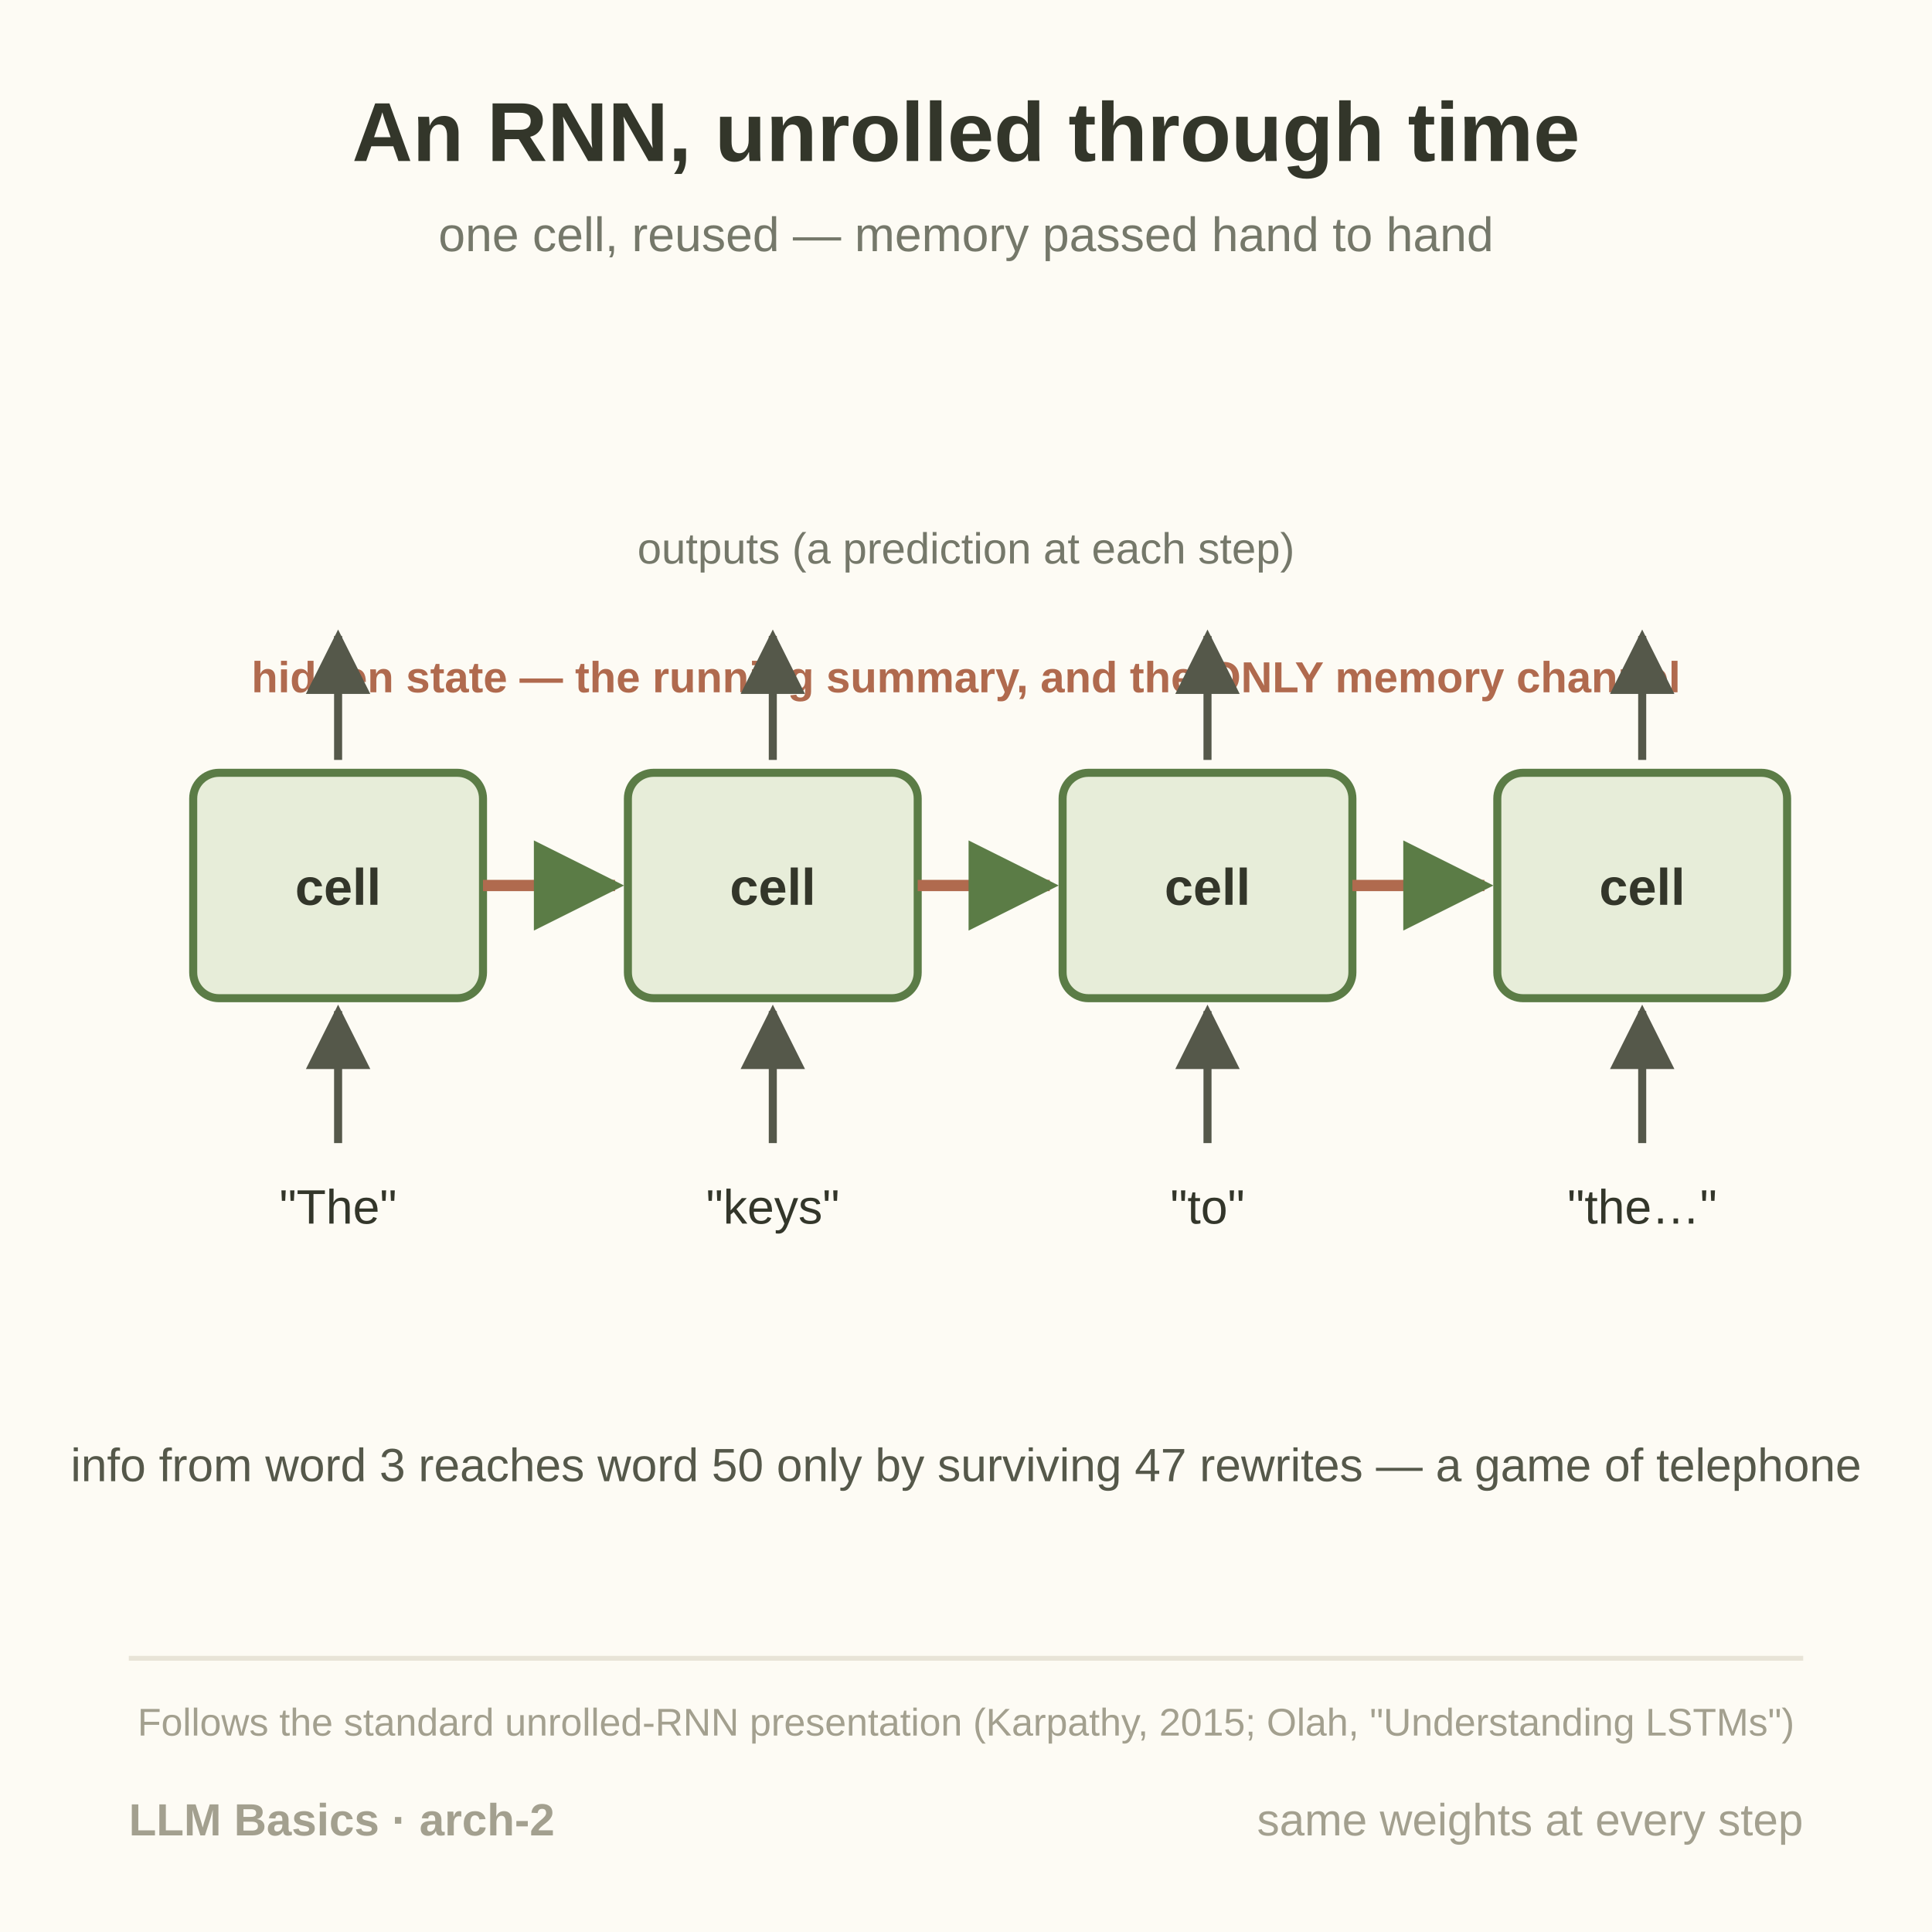
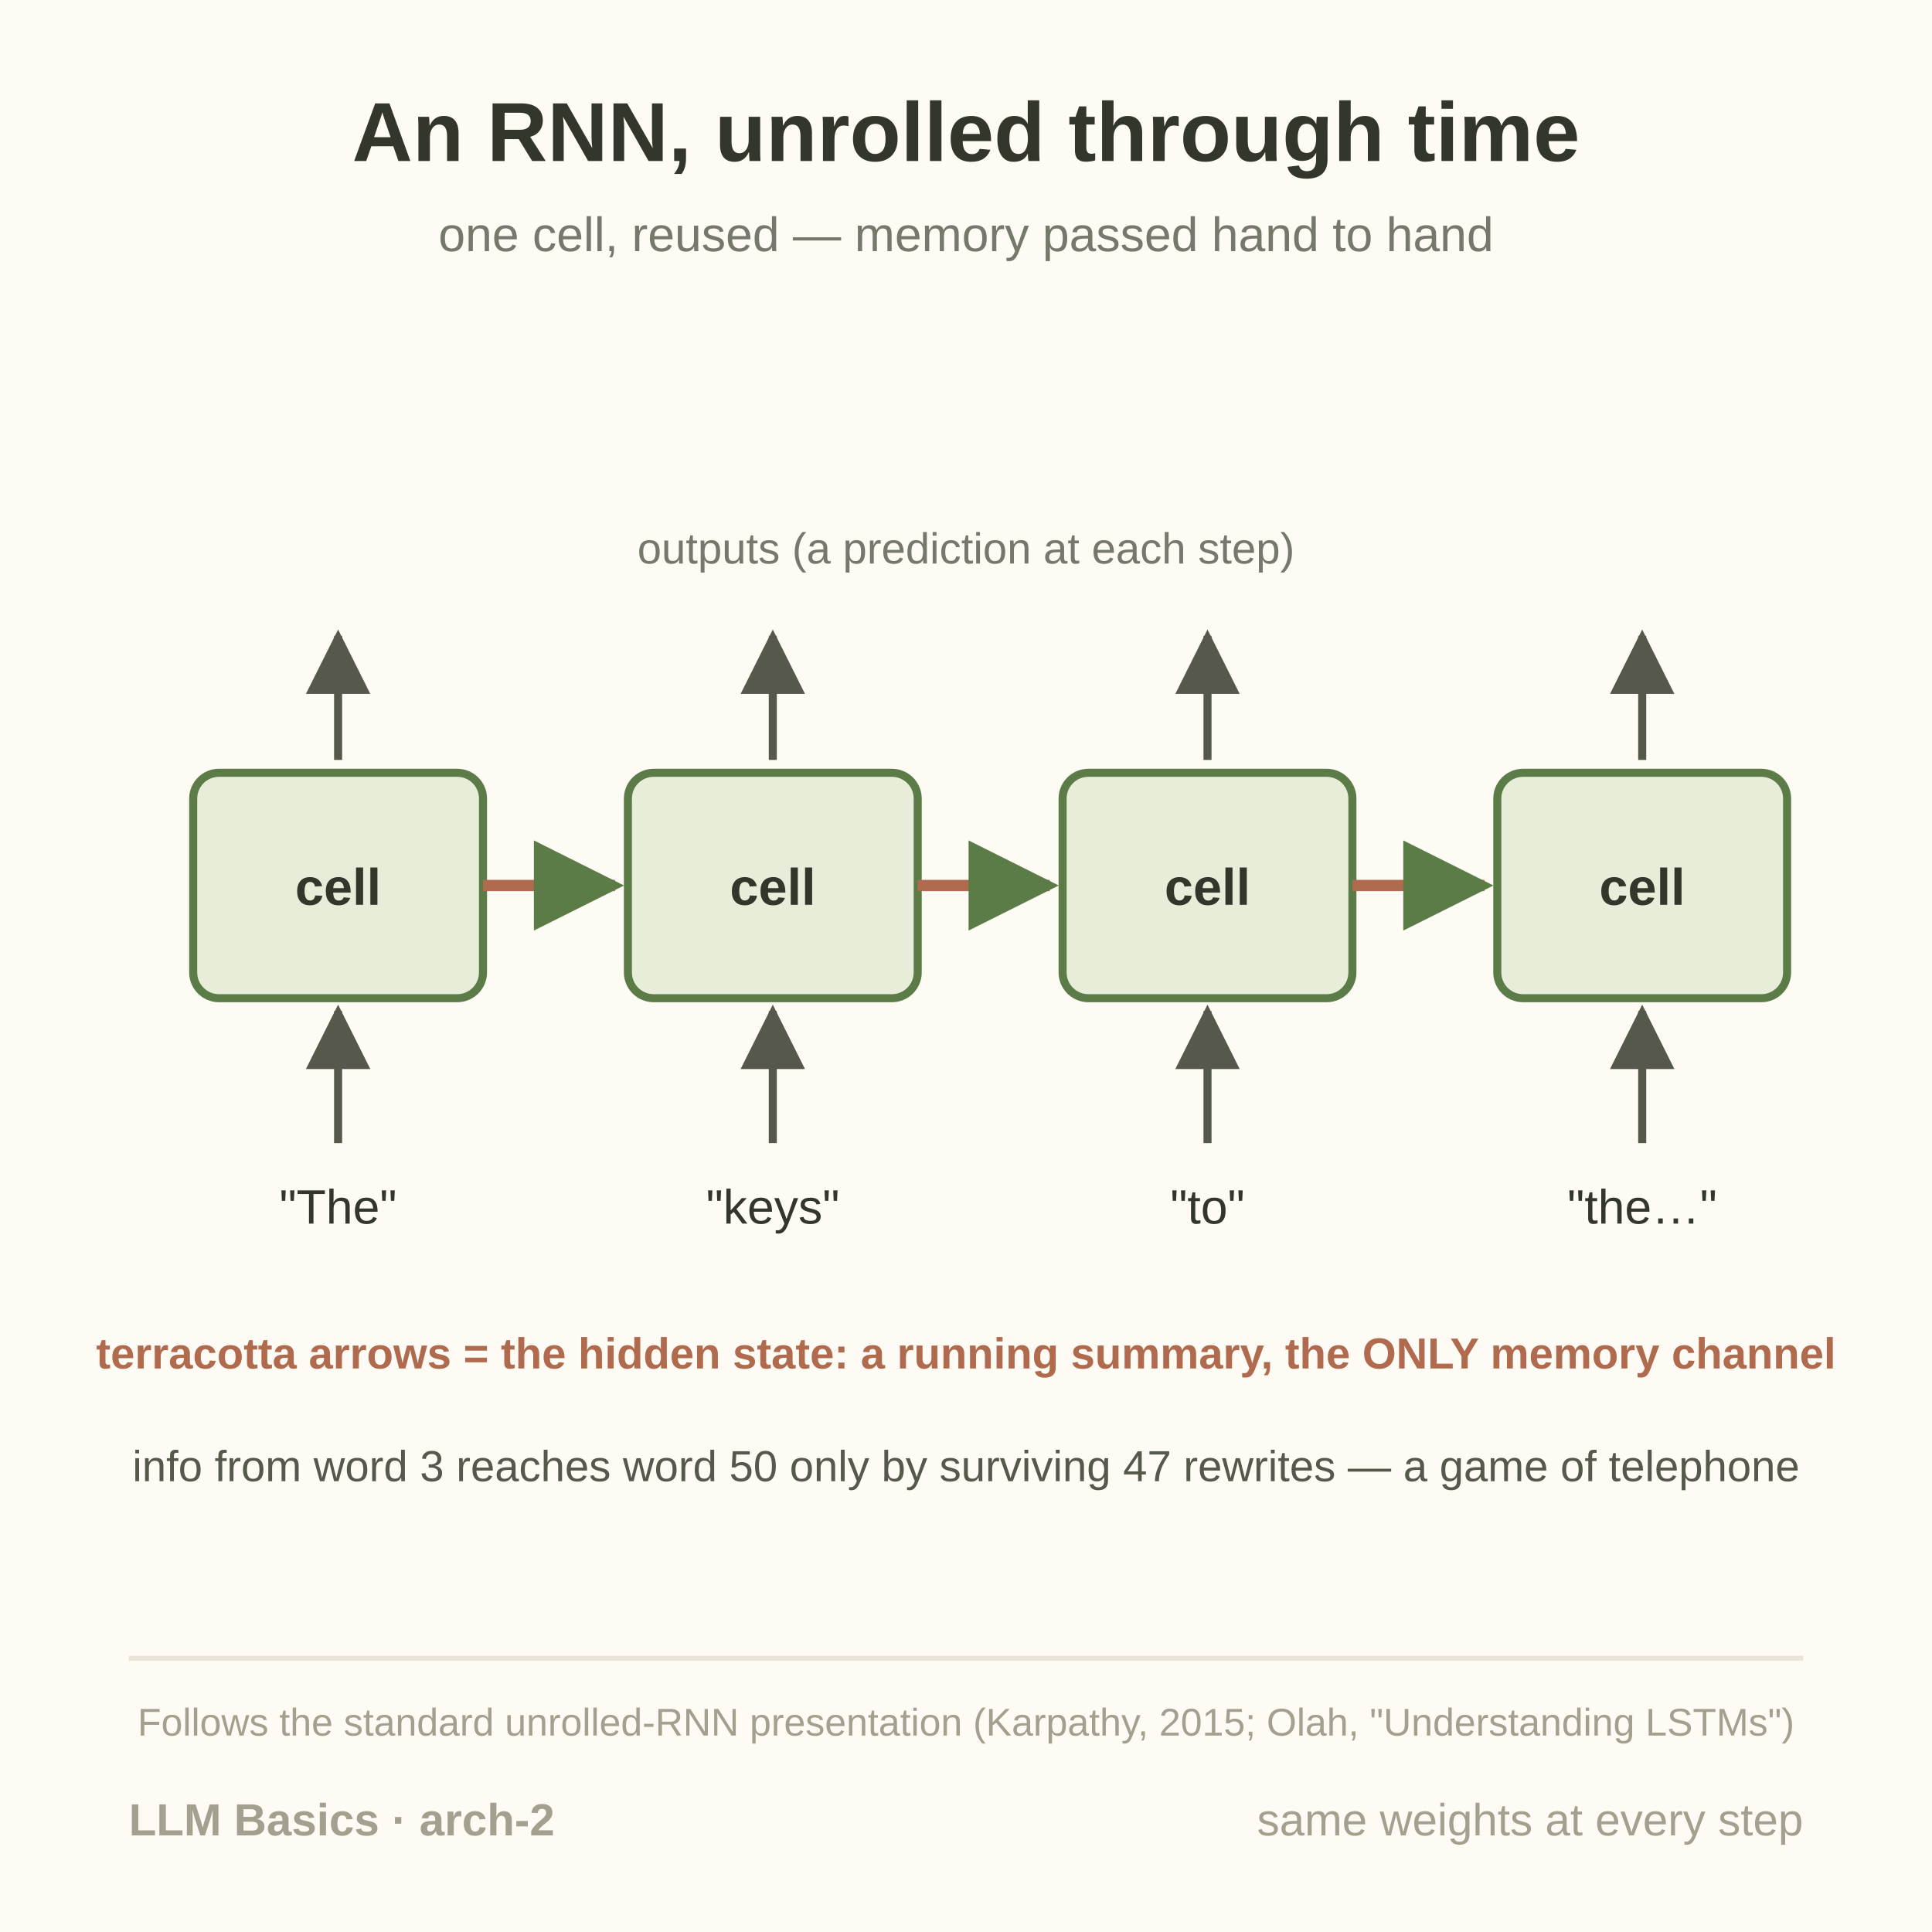
<svg xmlns="http://www.w3.org/2000/svg" width="1200" height="1200" viewBox="0 0 1200 1200">
  <rect width="1200" height="1200" fill="#fdfbf4" />
  <defs>
    <marker id="a" viewBox="0 0 10 10" refX="9" refY="5" markerWidth="8" markerHeight="8" orient="auto-start-reverse">
      <path d="M 0 0 L 10 5 L 0 10 z" fill="#5b7c46" />
    </marker>
    <marker id="g" viewBox="0 0 10 10" refX="9" refY="5" markerWidth="8" markerHeight="8" orient="auto-start-reverse">
      <path d="M 0 0 L 10 5 L 0 10 z" fill="#55584a" />
    </marker>
  </defs>
  <text x="600" y="100" text-anchor="middle" font-family="Helvetica Neue, Arial, sans-serif" font-size="52" font-weight="700" fill="#33362a">An RNN, unrolled through time</text>
  <text x="600" y="156" text-anchor="middle" font-family="Helvetica Neue, Arial, sans-serif" font-size="30" fill="#75786a">one cell, reused — memory passed hand to hand</text>
  <g font-family="Helvetica Neue, Arial, sans-serif" text-anchor="middle">
    <g>
      <rect x="120" y="480" width="180" height="140" rx="16" fill="#e7edd9" stroke="#5b7c46" stroke-width="5" />
      <rect x="390" y="480" width="180" height="140" rx="16" fill="#e7edd9" stroke="#5b7c46" stroke-width="5" />
      <rect x="660" y="480" width="180" height="140" rx="16" fill="#e7edd9" stroke="#5b7c46" stroke-width="5" />
      <rect x="930" y="480" width="180" height="140" rx="16" fill="#e7edd9" stroke="#5b7c46" stroke-width="5" />
      <text x="210" y="562" font-size="32" font-weight="700" fill="#33362a">cell</text>
      <text x="480" y="562" font-size="32" font-weight="700" fill="#33362a">cell</text>
      <text x="750" y="562" font-size="32" font-weight="700" fill="#33362a">cell</text>
      <text x="1020" y="562" font-size="32" font-weight="700" fill="#33362a">cell</text>
    </g>
    <line x1="300" y1="550" x2="382" y2="550" stroke="#b06a4e" stroke-width="7" marker-end="url(#a)" />
    <line x1="570" y1="550" x2="652" y2="550" stroke="#b06a4e" stroke-width="7" marker-end="url(#a)" />
    <line x1="840" y1="550" x2="922" y2="550" stroke="#b06a4e" stroke-width="7" marker-end="url(#a)" />
-     <text x="600" y="430" font-size="27" font-weight="700" fill="#b06a4e">hidden state — the running summary, and the ONLY memory channel</text>
+     <text x="600" y="850" font-size="27" font-weight="700" fill="#b06a4e">terracotta arrows = the hidden state: a running summary, the ONLY memory channel</text>
    <g font-size="30" fill="#33362a">
      <text x="210" y="760">"The"</text>
      <text x="480" y="760">"keys"</text>
      <text x="750" y="760">"to"</text>
      <text x="1020" y="760">"the…"</text>
    </g>
    <line x1="210" y1="710" x2="210" y2="628" stroke="#55584a" stroke-width="5" marker-end="url(#g)" />
    <line x1="480" y1="710" x2="480" y2="628" stroke="#55584a" stroke-width="5" marker-end="url(#g)" />
    <line x1="750" y1="710" x2="750" y2="628" stroke="#55584a" stroke-width="5" marker-end="url(#g)" />
    <line x1="1020" y1="710" x2="1020" y2="628" stroke="#55584a" stroke-width="5" marker-end="url(#g)" />
    <line x1="210" y1="472" x2="210" y2="395" stroke="#55584a" stroke-width="5" marker-end="url(#g)" />
    <line x1="480" y1="472" x2="480" y2="395" stroke="#55584a" stroke-width="5" marker-end="url(#g)" />
    <line x1="750" y1="472" x2="750" y2="395" stroke="#55584a" stroke-width="5" marker-end="url(#g)" />
    <line x1="1020" y1="472" x2="1020" y2="395" stroke="#55584a" stroke-width="5" marker-end="url(#g)" />
    <text x="600" y="350" font-size="27" fill="#75786a">outputs (a prediction at each step)</text>
-     <text x="600" y="920" font-size="29" fill="#55584a">info from word 3 reaches word 50 only by surviving 47 rewrites — a game of telephone</text>
+     <text x="600" y="920" font-size="27" fill="#55584a">info from word 3 reaches word 50 only by surviving 47 rewrites — a game of telephone</text>
  </g>
  <line x1="80" y1="1030" x2="1120" y2="1030" stroke="#e8e4d7" stroke-width="3" />
  <text x="600" y="1078" text-anchor="middle" font-family="Helvetica Neue, Arial, sans-serif" font-size="24" fill="#a3a08f">Follows the standard unrolled-RNN presentation (Karpathy, 2015; Olah, "Understanding LSTMs")</text>
  <text x="80" y="1140" font-family="Helvetica Neue, Arial, sans-serif" font-size="28" font-weight="600" fill="#a3a08f">LLM Basics · arch-2</text>
  <text x="1120" y="1140" text-anchor="end" font-family="Helvetica Neue, Arial, sans-serif" font-size="28" fill="#a3a08f">same weights at every step</text>
</svg>
